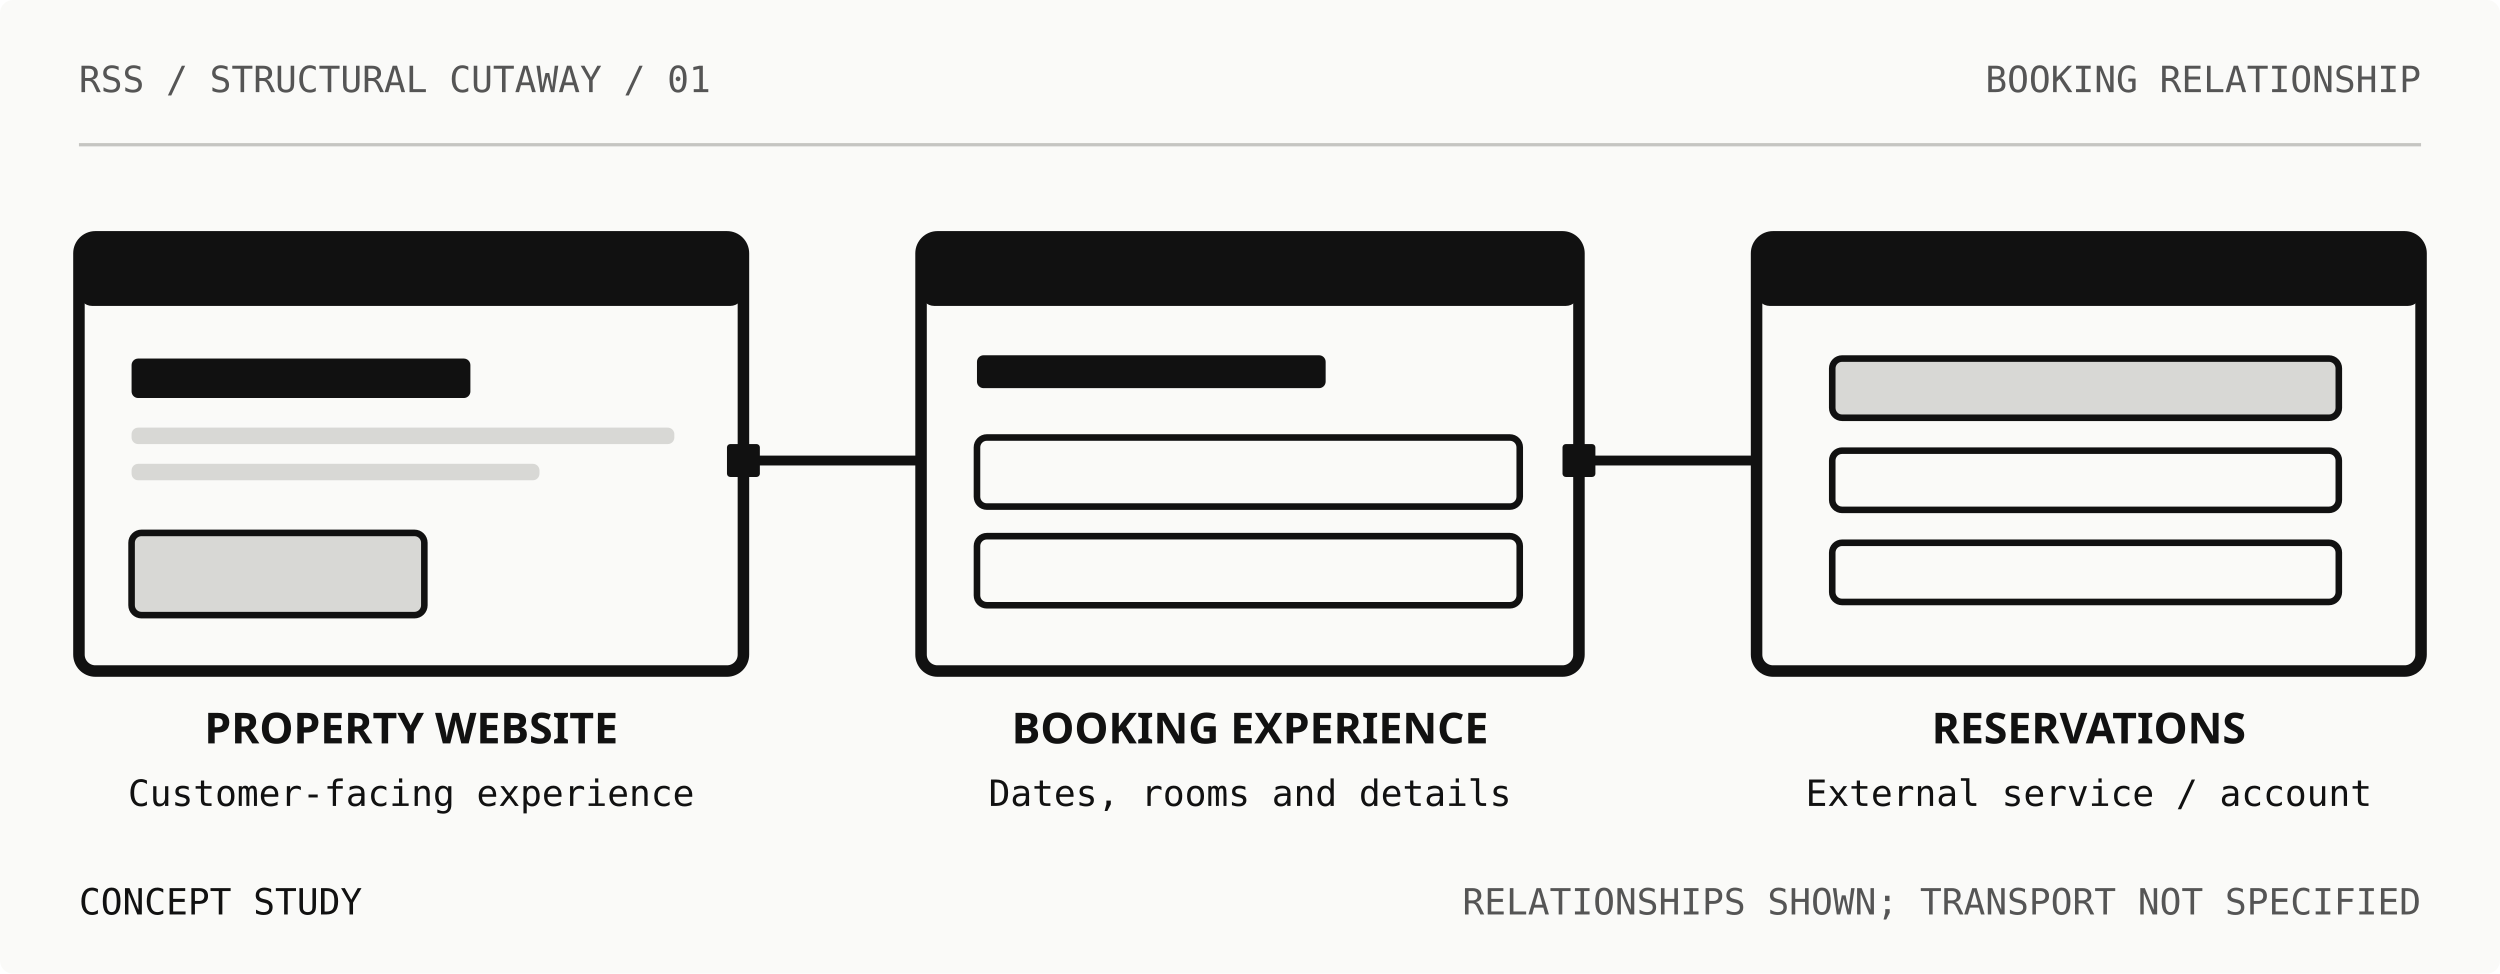
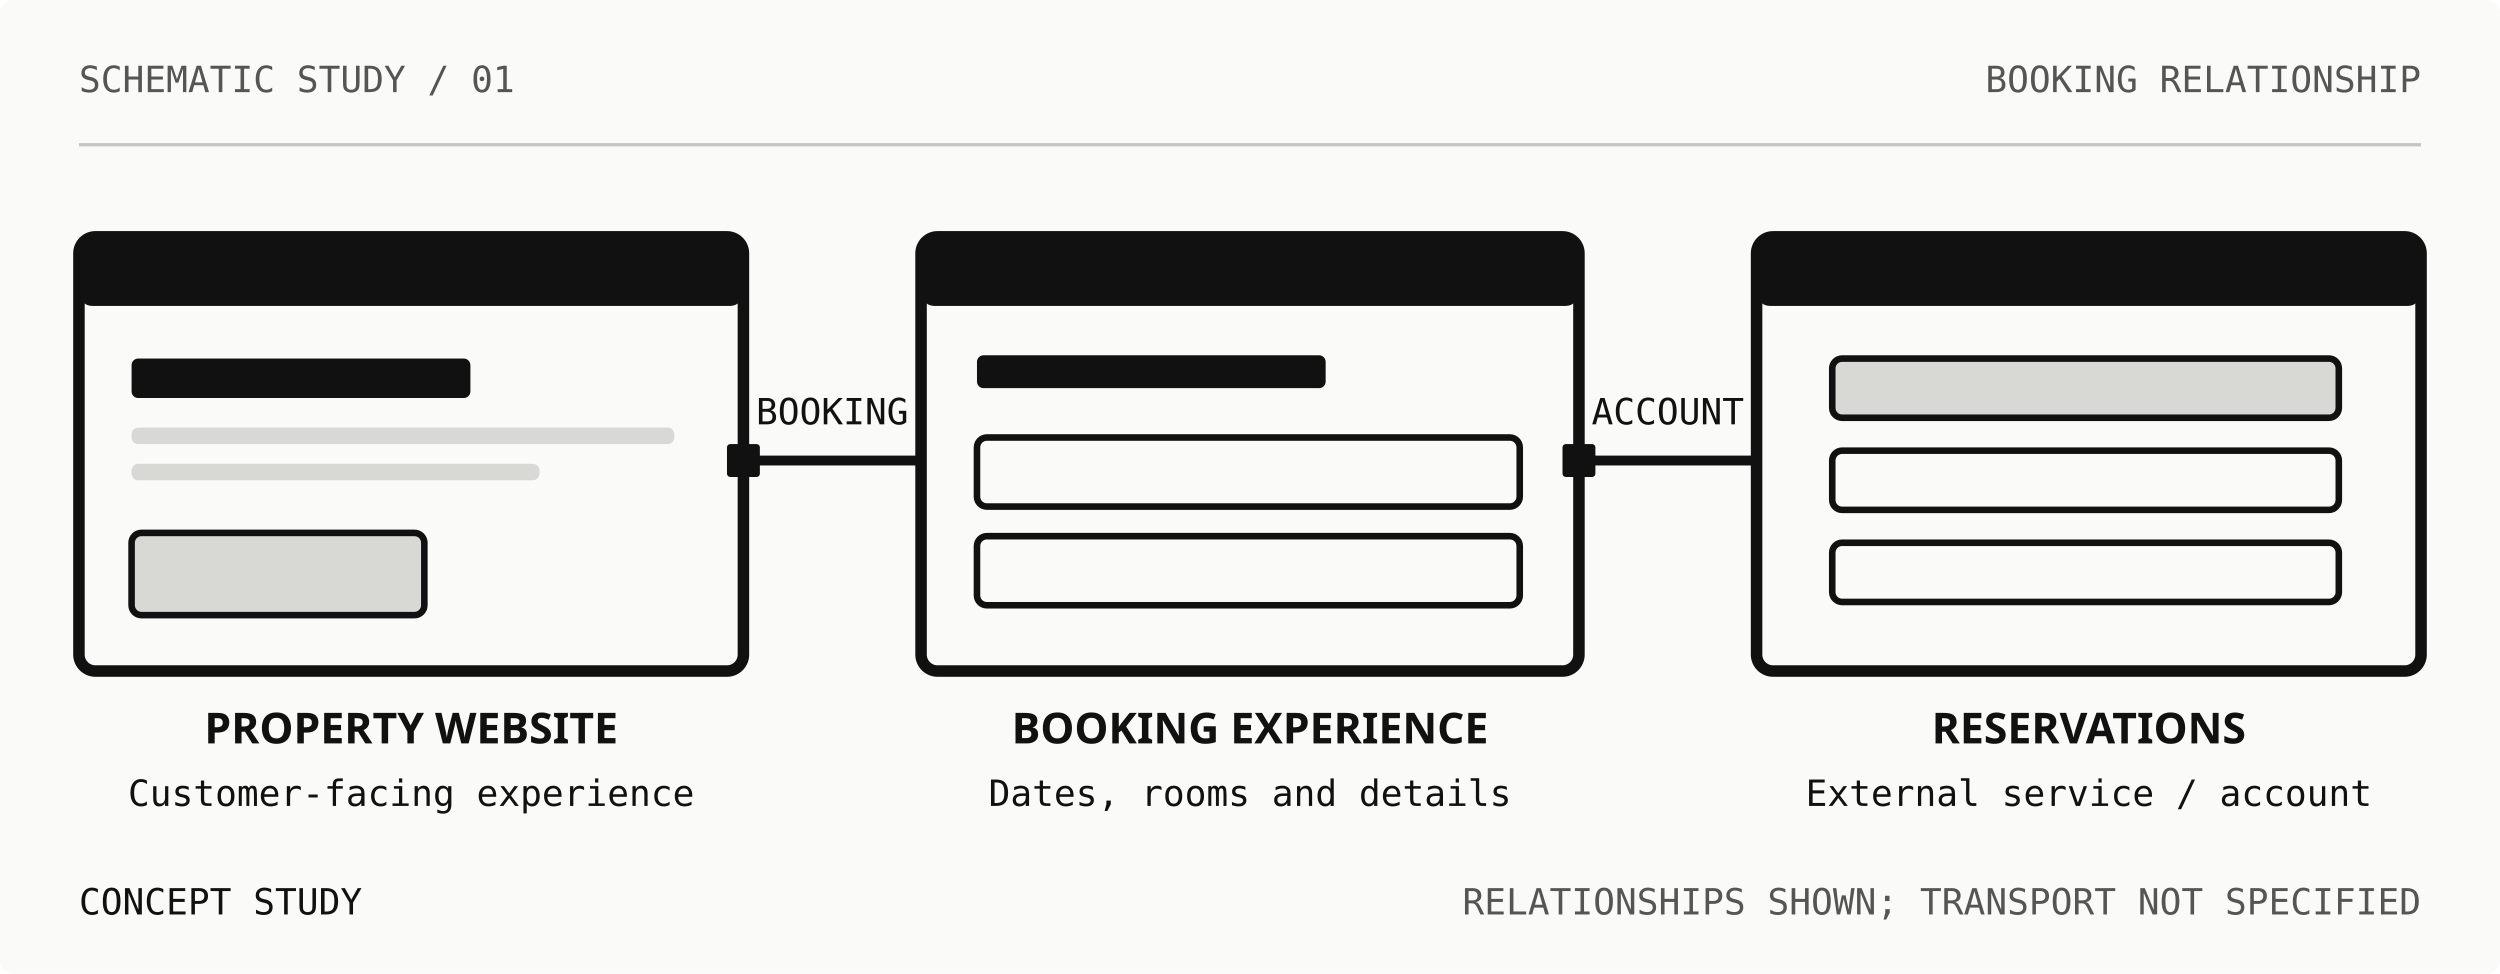
<svg xmlns="http://www.w3.org/2000/svg" viewBox="0 0 760 296" role="img" aria-labelledby="title description" data-study="booking-relationship">
  <style>
    .label{font:700 13px system-ui,sans-serif;fill:#111111}
    .micro{font:500 11px ui-monospace,monospace;fill:#111111}
    .muted{font:500 11px ui-monospace,monospace;fill:#555555}
    .white{font:700 13px system-ui,sans-serif;fill:#FAFAF8}
    .guide{stroke:#C5C5C2;stroke-width:1;fill:none}
    .frame{fill:#FAFAF8;stroke:#111111;stroke-width:3.5;stroke-linejoin:round}
    .detail{fill:none;stroke:#111111;stroke-width:2;stroke-linejoin:round}
    .link{fill:none;stroke:#111111;stroke-width:3;stroke-linecap:square;stroke-linejoin:round}
    .fill{fill:#111111}
    .soft{fill:#D8D8D5}
  </style>
  <rect width="760" height="296" rx="4" fill="#FAFAF8" />
  <path d="M24 44H736" class="guide" />
-   <text x="24" y="28" class="muted">RSS / STRUCTURAL CUTAWAY / 01</text>
+   <text x="24" y="28" class="muted">SCHEMATIC STUDY / 01</text>
  <text x="736" y="28" class="muted" text-anchor="end">BOOKING RELATIONSHIP</text>
  <rect x="24" y="72" width="202" height="132" rx="5" class="frame" />
  <rect x="24" y="72" width="202" height="21" rx="4" class="fill" />
  <rect x="40" y="109" width="103" height="12" rx="2" class="fill" />
  <rect x="40" y="130" width="165" height="5" rx="2" class="soft" />
  <rect x="40" y="141" width="124" height="5" rx="2" class="soft" />
  <rect x="40" y="162" width="89" height="25" rx="3" fill="#D8D8D5" stroke="#111111" stroke-width="2" />
  <text x="125" y="226" class="label" text-anchor="middle">PROPERTY WEBSITE</text>
  <text x="125" y="245" class="micro" text-anchor="middle">Customer-facing experience</text>
  <rect x="280" y="72" width="200" height="132" rx="5" class="frame" />
  <rect x="280" y="72" width="200" height="21" rx="4" class="fill" />
  <rect x="297" y="108" width="106" height="10" rx="2" class="fill" />
  <rect x="297" y="133" width="165" height="21" rx="3" fill="#FAFAF8" stroke="#111111" stroke-width="2" />
  <rect x="297" y="163" width="165" height="21" rx="3" fill="#FAFAF8" stroke="#111111" stroke-width="2" />
  <text x="380" y="226" class="label" text-anchor="middle">BOOKING EXPERIENCE</text>
  <text x="380" y="245" class="micro" text-anchor="middle">Dates, rooms and details</text>
  <rect x="534" y="72" width="202" height="132" rx="5" class="frame" />
  <rect x="534" y="72" width="202" height="21" rx="4" class="fill" />
  <rect x="557" y="109" width="154" height="18" rx="3" fill="#D8D8D5" stroke="#111111" stroke-width="2" />
  <rect x="557" y="137" width="154" height="18" rx="3" fill="#FAFAF8" stroke="#111111" stroke-width="2" />
  <rect x="557" y="165" width="154" height="18" rx="3" fill="#FAFAF8" stroke="#111111" stroke-width="2" />
  <text x="635" y="226" class="label" text-anchor="middle">RESERVATIONS</text>
  <text x="635" y="245" class="micro" text-anchor="middle">External service / account</text>
+   <text x="253" y="129" class="micro" text-anchor="middle">BOOKING</text>
+   <text x="507" y="129" class="micro" text-anchor="middle">ACCOUNT</text>
  <path d="M226 140H280M480 140H534" class="link" />
  <rect x="221" y="135" width="10" height="10" rx="1" class="fill" />
  <rect x="475" y="135" width="10" height="10" rx="1" class="fill" />
  <text x="24" y="278" class="micro">CONCEPT STUDY</text>
  <text x="736" y="278" class="muted" text-anchor="end">RELATIONSHIPS SHOWN; TRANSPORT NOT SPECIFIED</text>
</svg>
